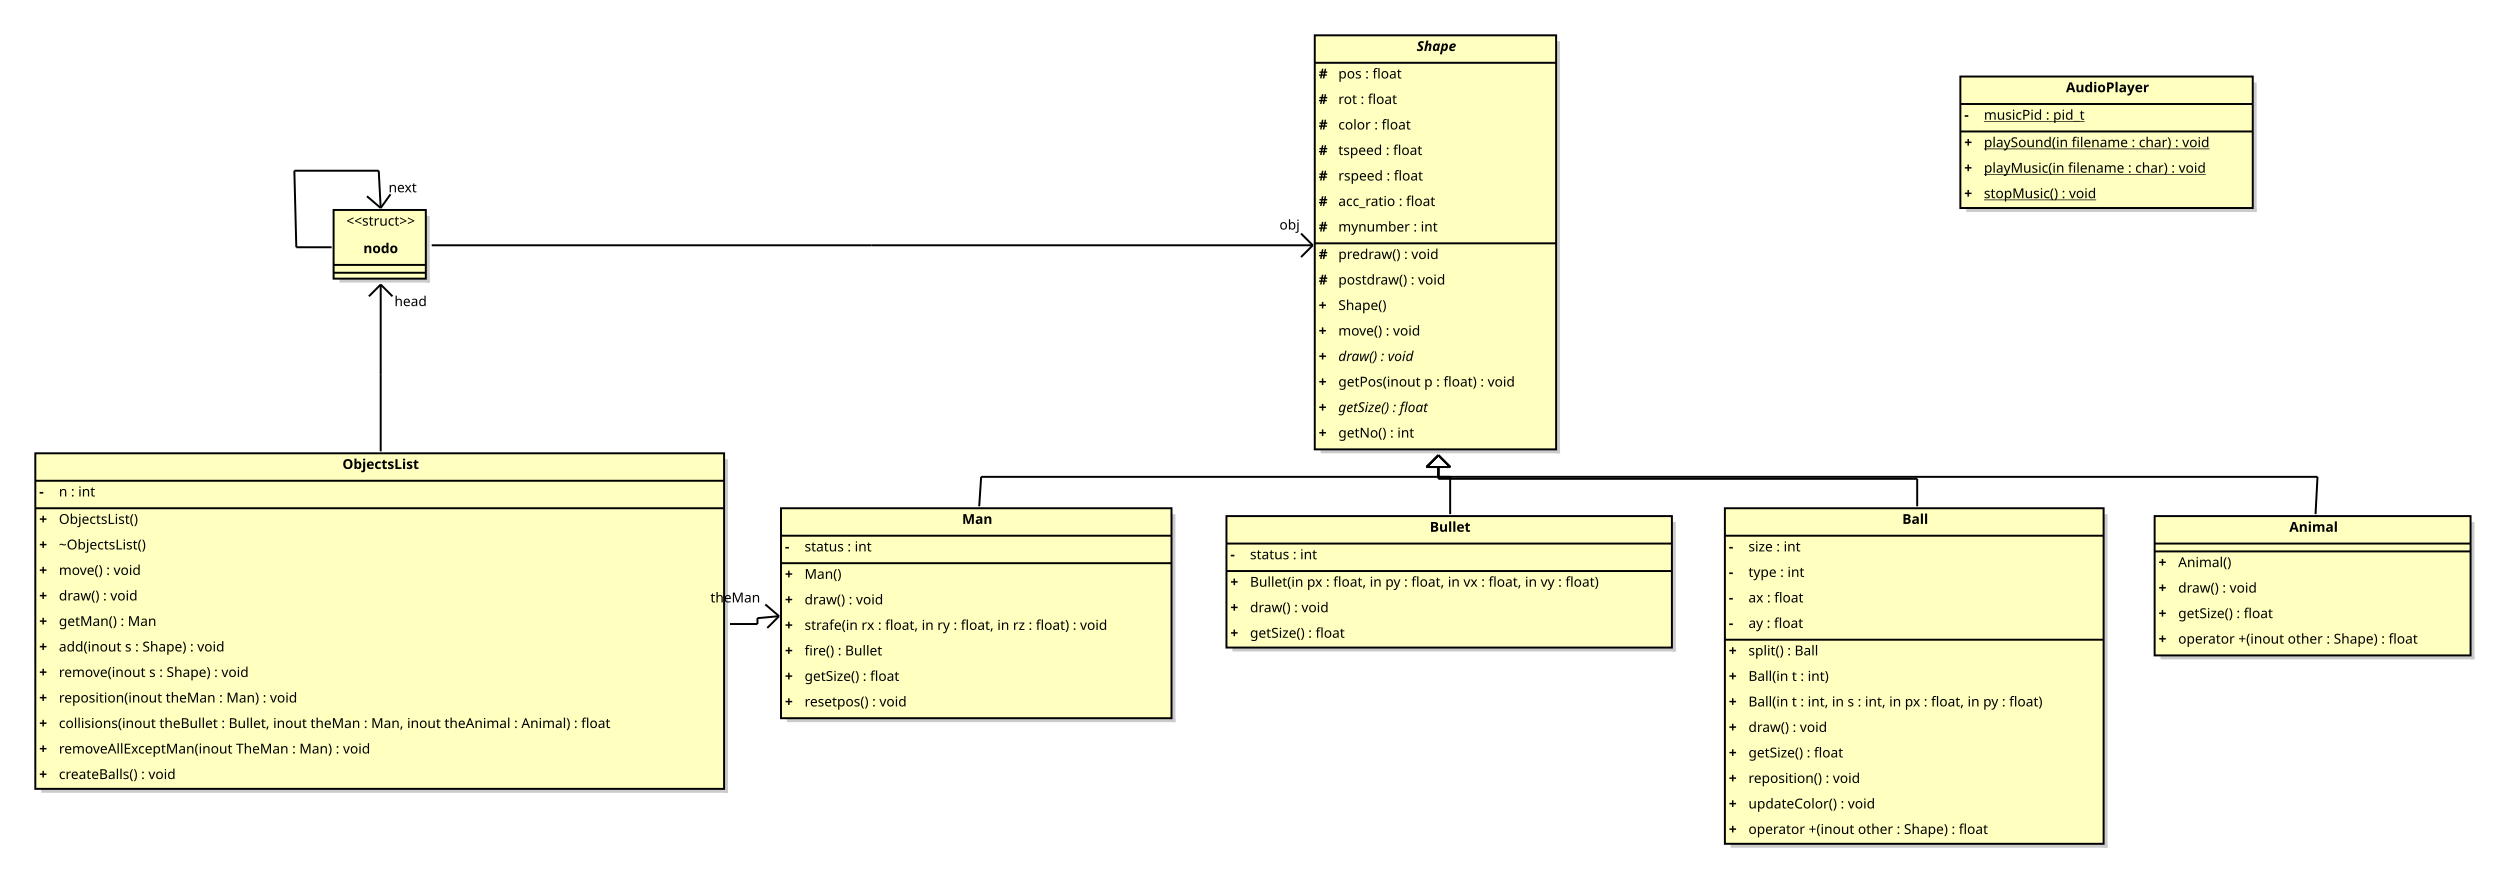
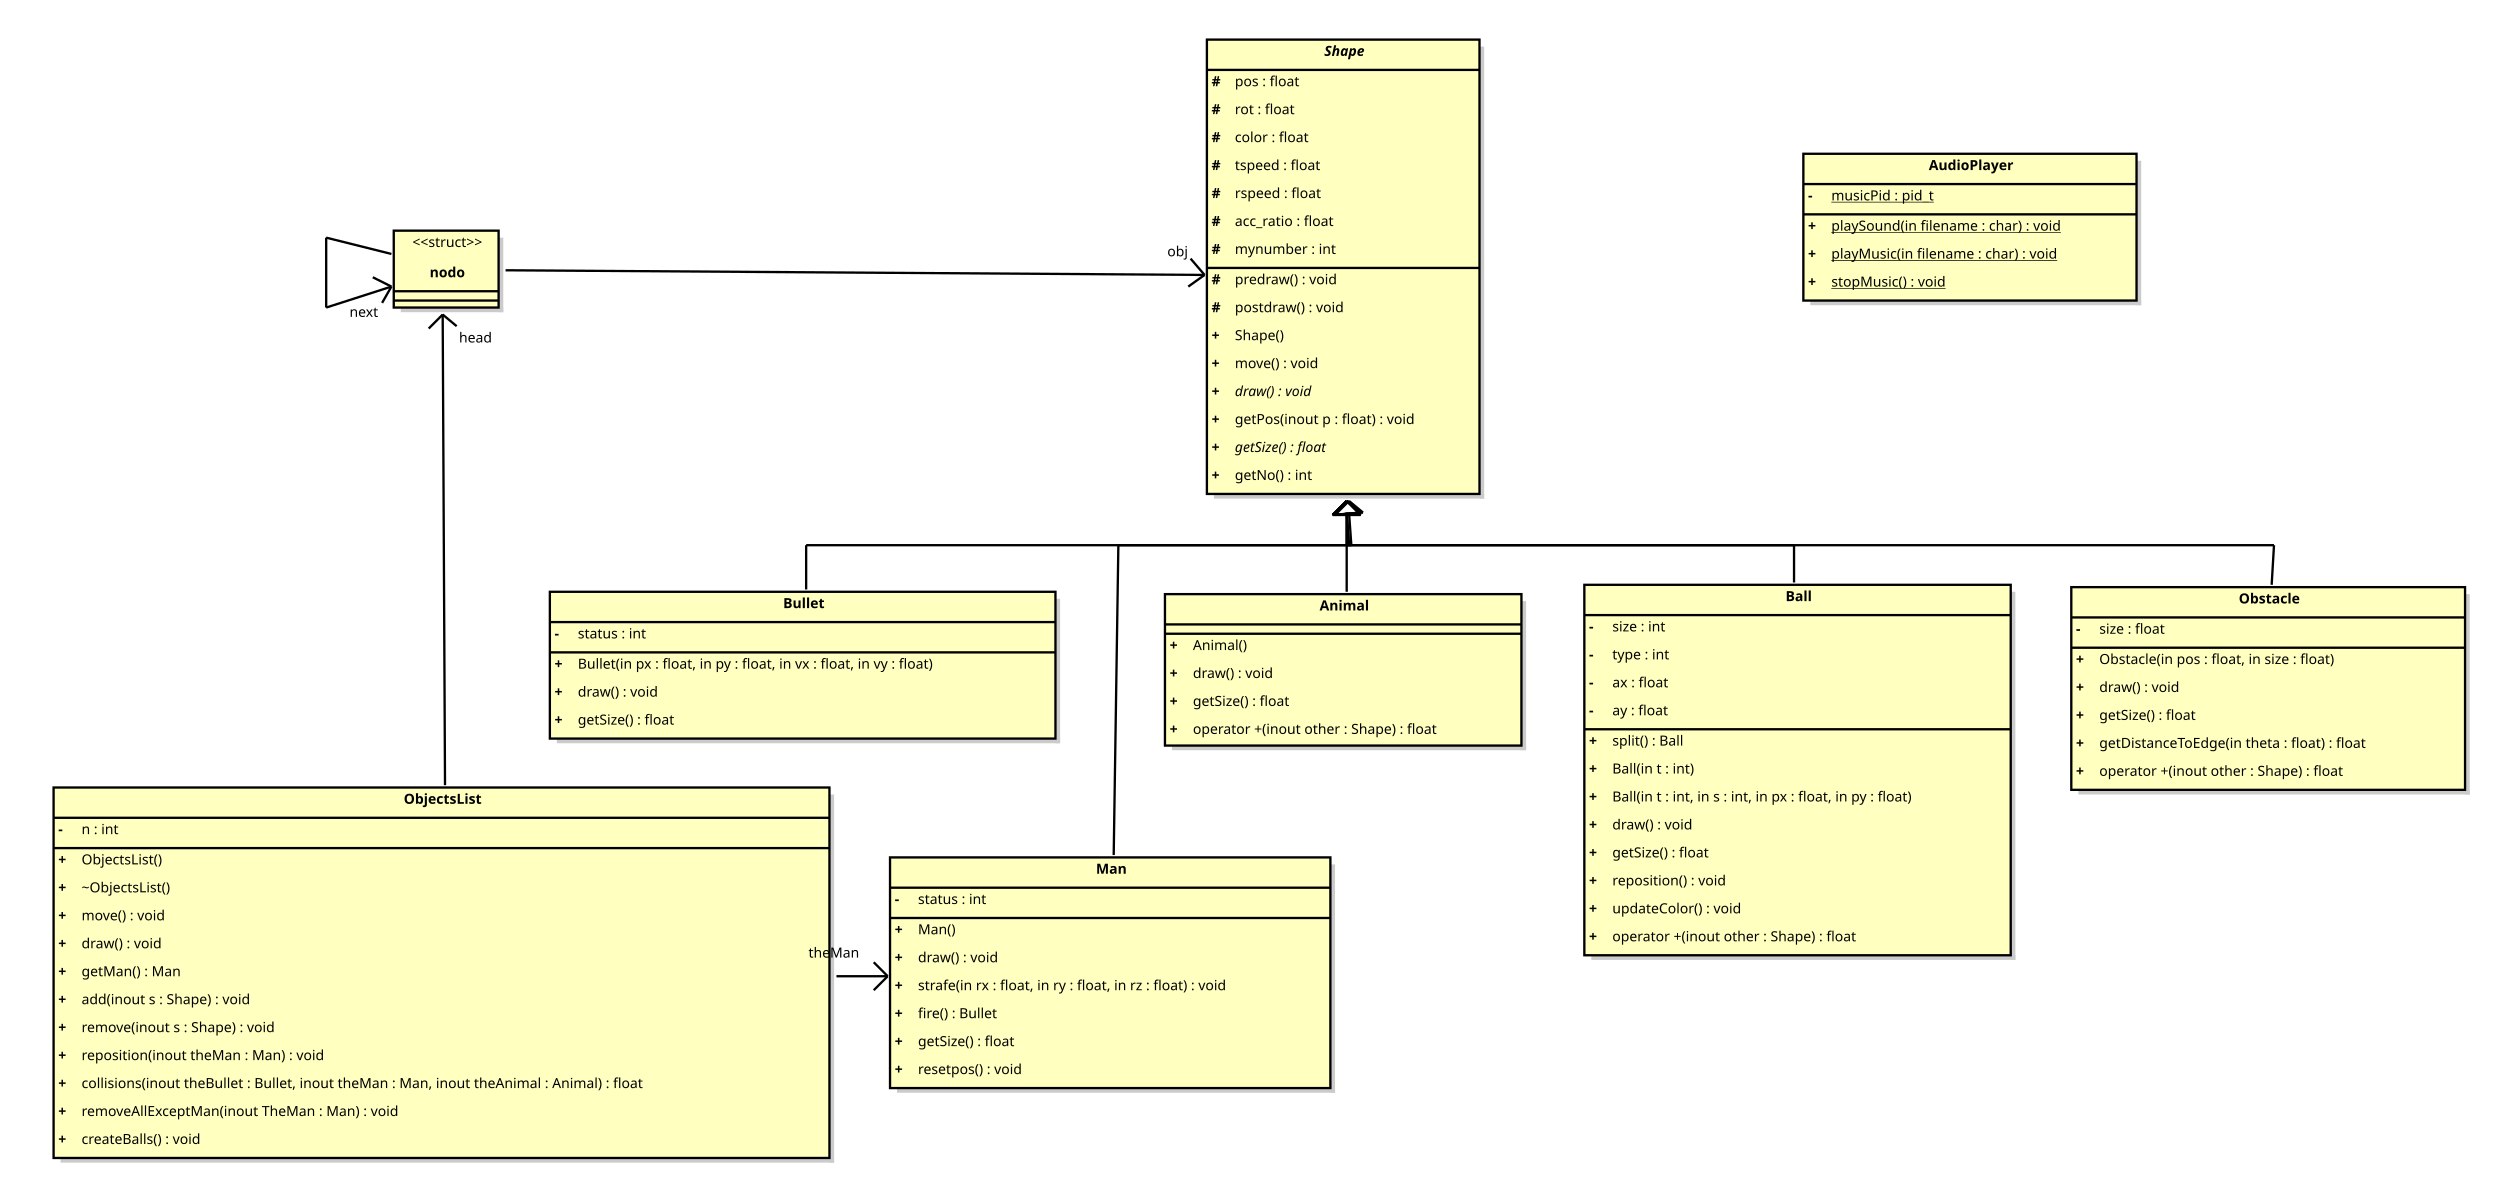
- <svg xmlns="http://www.w3.org/2000/svg" width="1274" height="445" version="1.1">
-   <g>
-     <rect fill="#cbcbcb" stroke="none" stroke-opacity="1" x="1148" y="42" width="2" height="66" />
-     <rect fill="#cbcbcb" stroke="none" stroke-opacity="1" x="1002" y="106" width="148" height="2" />
-     <rect fill="#ffffc0" stroke="black" stroke-width="1" stroke-opacity="1" x="999" y="39" width="149" height="67" />
-     <text font-family="Ubuntu Sans" font-size="7" fill="#000000" xml:space="preserve" font-weight="bold" text-anchor="middle" x="1074" y="47">AudioPlayer</text>
-     <line stroke="black" stroke-opacity="1" x1="999" y1="53" x2="1148" y2="53" />
-     <text font-family="Ubuntu Sans" font-size="7" fill="#000000" xml:space="preserve" font-weight="bold" x="1001" y="61">-</text>
-     <text font-family="Ubuntu Sans" font-size="7" fill="#000000" xml:space="preserve" text-decoration="underline" x="1011" y="61">musicPid : pid_t</text>
-     <line stroke="black" stroke-opacity="1" x1="999" y1="67" x2="1148" y2="67" />
-     <text font-family="Ubuntu Sans" font-size="7" fill="#000000" xml:space="preserve" font-weight="bold" x="1001" y="75">+</text>
-     <text font-family="Ubuntu Sans" font-size="7" fill="#000000" xml:space="preserve" text-decoration="underline" x="1011" y="75">playSound(in filename : char) : void</text>
-     <text font-family="Ubuntu Sans" font-size="7" fill="#000000" xml:space="preserve" font-weight="bold" x="1001" y="88">+</text>
-     <text font-family="Ubuntu Sans" font-size="7" fill="#000000" xml:space="preserve" text-decoration="underline" x="1011" y="88">playMusic(in filename : char) : void</text>
-     <text font-family="Ubuntu Sans" font-size="7" fill="#000000" xml:space="preserve" font-weight="bold" x="1001" y="101">+</text>
-     <text font-family="Ubuntu Sans" font-size="7" fill="#000000" xml:space="preserve" text-decoration="underline" x="1011" y="101">stopMusic() : void</text>
-   </g>
-   <g>
-     <rect fill="#cbcbcb" stroke="none" stroke-opacity="1" x="1259" y="266" width="2" height="70" />
-     <rect fill="#cbcbcb" stroke="none" stroke-opacity="1" x="1101" y="334" width="160" height="2" />
-     <rect fill="#ffffc0" stroke="black" stroke-width="1" stroke-opacity="1" x="1098" y="263" width="161" height="71" />
-     <text font-family="Ubuntu Sans" font-size="7" fill="#000000" xml:space="preserve" font-weight="bold" text-anchor="middle" x="1179" y="271">Animal</text>
-     <line stroke="black" stroke-opacity="1" x1="1098" y1="277" x2="1259" y2="277" />
-     <line stroke="black" stroke-opacity="1" x1="1098" y1="281" x2="1259" y2="281" />
-     <text font-family="Ubuntu Sans" font-size="7" fill="#000000" xml:space="preserve" font-weight="bold" x="1100" y="289">+</text>
-     <text font-family="Ubuntu Sans" font-size="7" fill="#000000" xml:space="preserve" x="1110" y="289">Animal()</text>
-     <text font-family="Ubuntu Sans" font-size="7" fill="#000000" xml:space="preserve" font-weight="bold" x="1100" y="302">+</text>
-     <text font-family="Ubuntu Sans" font-size="7" fill="#000000" xml:space="preserve" x="1110" y="302">draw() : void</text>
-     <text font-family="Ubuntu Sans" font-size="7" fill="#000000" xml:space="preserve" font-weight="bold" x="1100" y="315">+</text>
-     <text font-family="Ubuntu Sans" font-size="7" fill="#000000" xml:space="preserve" x="1110" y="315">getSize() : float</text>
-     <text font-family="Ubuntu Sans" font-size="7" fill="#000000" xml:space="preserve" font-weight="bold" x="1100" y="328">+</text>
-     <text font-family="Ubuntu Sans" font-size="7" fill="#000000" xml:space="preserve" x="1110" y="328">operator +(inout other : Shape) : float</text>
-   </g>
-   <g>
-     <rect fill="#cbcbcb" stroke="none" stroke-opacity="1" x="793" y="21" width="2" height="210" />
-     <rect fill="#cbcbcb" stroke="none" stroke-opacity="1" x="673" y="229" width="122" height="2" />
-     <rect fill="#ffffc0" stroke="black" stroke-width="1" stroke-opacity="1" x="670" y="18" width="123" height="211" />
-     <text font-family="Ubuntu Sans" font-size="7" fill="#000000" xml:space="preserve" font-weight="bold" font-style="italic" text-anchor="middle" x="732" y="26">Shape</text>
-     <line stroke="black" stroke-opacity="1" x1="670" y1="32" x2="793" y2="32" />
-     <text font-family="Ubuntu Sans" font-size="7" fill="#000000" xml:space="preserve" font-weight="bold" x="672" y="40">#</text>
-     <text font-family="Ubuntu Sans" font-size="7" fill="#000000" xml:space="preserve" x="682" y="40">pos : float</text>
-     <text font-family="Ubuntu Sans" font-size="7" fill="#000000" xml:space="preserve" font-weight="bold" x="672" y="53">#</text>
-     <text font-family="Ubuntu Sans" font-size="7" fill="#000000" xml:space="preserve" x="682" y="53">rot : float</text>
-     <text font-family="Ubuntu Sans" font-size="7" fill="#000000" xml:space="preserve" font-weight="bold" x="672" y="66">#</text>
-     <text font-family="Ubuntu Sans" font-size="7" fill="#000000" xml:space="preserve" x="682" y="66">color : float</text>
-     <text font-family="Ubuntu Sans" font-size="7" fill="#000000" xml:space="preserve" font-weight="bold" x="672" y="79">#</text>
-     <text font-family="Ubuntu Sans" font-size="7" fill="#000000" xml:space="preserve" x="682" y="79">tspeed : float</text>
-     <text font-family="Ubuntu Sans" font-size="7" fill="#000000" xml:space="preserve" font-weight="bold" x="672" y="92">#</text>
-     <text font-family="Ubuntu Sans" font-size="7" fill="#000000" xml:space="preserve" x="682" y="92">rspeed : float</text>
-     <text font-family="Ubuntu Sans" font-size="7" fill="#000000" xml:space="preserve" font-weight="bold" x="672" y="105">#</text>
-     <text font-family="Ubuntu Sans" font-size="7" fill="#000000" xml:space="preserve" x="682" y="105">acc_ratio : float</text>
-     <text font-family="Ubuntu Sans" font-size="7" fill="#000000" xml:space="preserve" font-weight="bold" x="672" y="118">#</text>
-     <text font-family="Ubuntu Sans" font-size="7" fill="#000000" xml:space="preserve" x="682" y="118">mynumber : int</text>
-     <line stroke="black" stroke-opacity="1" x1="670" y1="124" x2="793" y2="124" />
-     <text font-family="Ubuntu Sans" font-size="7" fill="#000000" xml:space="preserve" font-weight="bold" x="672" y="132">#</text>
-     <text font-family="Ubuntu Sans" font-size="7" fill="#000000" xml:space="preserve" x="682" y="132">predraw() : void</text>
-     <text font-family="Ubuntu Sans" font-size="7" fill="#000000" xml:space="preserve" font-weight="bold" x="672" y="145">#</text>
-     <text font-family="Ubuntu Sans" font-size="7" fill="#000000" xml:space="preserve" x="682" y="145">postdraw() : void</text>
-     <text font-family="Ubuntu Sans" font-size="7" fill="#000000" xml:space="preserve" font-weight="bold" x="672" y="158">+</text>
-     <text font-family="Ubuntu Sans" font-size="7" fill="#000000" xml:space="preserve" x="682" y="158">Shape()</text>
-     <text font-family="Ubuntu Sans" font-size="7" fill="#000000" xml:space="preserve" font-weight="bold" x="672" y="171">+</text>
-     <text font-family="Ubuntu Sans" font-size="7" fill="#000000" xml:space="preserve" x="682" y="171">move() : void</text>
-     <text font-family="Ubuntu Sans" font-size="7" fill="#000000" xml:space="preserve" font-weight="bold" x="672" y="184">+</text>
-     <text font-family="Ubuntu Sans" font-size="7" fill="#000000" xml:space="preserve" font-style="italic" x="682" y="184">draw() : void</text>
-     <text font-family="Ubuntu Sans" font-size="7" fill="#000000" xml:space="preserve" font-weight="bold" x="672" y="197">+</text>
-     <text font-family="Ubuntu Sans" font-size="7" fill="#000000" xml:space="preserve" x="682" y="197">getPos(inout p : float) : void</text>
-     <text font-family="Ubuntu Sans" font-size="7" fill="#000000" xml:space="preserve" font-weight="bold" x="672" y="210">+</text>
-     <text font-family="Ubuntu Sans" font-size="7" fill="#000000" xml:space="preserve" font-style="italic" x="682" y="210">getSize() : float</text>
-     <text font-family="Ubuntu Sans" font-size="7" fill="#000000" xml:space="preserve" font-weight="bold" x="672" y="223">+</text>
-     <text font-family="Ubuntu Sans" font-size="7" fill="#000000" xml:space="preserve" x="682" y="223">getNo() : int</text>
-   </g>
-   <g>
-     <line stroke="#000000" stroke-opacity="1" x1="1180" y1="262" x2="1181" y2="243" />
-   </g>
-   <g>
-     <line stroke="#000000" stroke-opacity="1" x1="1181" y1="243" x2="733" y2="243" />
-   </g>
-   <g>
-     <line stroke="#000000" stroke-opacity="1" x1="733" y1="243" x2="733" y2="238" />
-     <line stroke="#000000" stroke-opacity="1" x1="733" y1="232" x2="727" y2="238" />
-     <line stroke="#000000" stroke-opacity="1" x1="733" y1="232" x2="739" y2="238" />
-     <line stroke="#000000" stroke-opacity="1" x1="727" y1="238" x2="739" y2="238" />
-   </g>
-   <g>
-     <rect fill="#cbcbcb" stroke="none" stroke-opacity="1" x="1072" y="262" width="2" height="170" />
-     <rect fill="#cbcbcb" stroke="none" stroke-opacity="1" x="882" y="430" width="192" height="2" />
-     <rect fill="#ffffc0" stroke="black" stroke-width="1" stroke-opacity="1" x="879" y="259" width="193" height="171" />
-     <text font-family="Ubuntu Sans" font-size="7" fill="#000000" xml:space="preserve" font-weight="bold" text-anchor="middle" x="976" y="267">Ball</text>
-     <line stroke="black" stroke-opacity="1" x1="879" y1="273" x2="1072" y2="273" />
-     <text font-family="Ubuntu Sans" font-size="7" fill="#000000" xml:space="preserve" font-weight="bold" x="881" y="281">-</text>
-     <text font-family="Ubuntu Sans" font-size="7" fill="#000000" xml:space="preserve" x="891" y="281">size : int</text>
-     <text font-family="Ubuntu Sans" font-size="7" fill="#000000" xml:space="preserve" font-weight="bold" x="881" y="294">-</text>
-     <text font-family="Ubuntu Sans" font-size="7" fill="#000000" xml:space="preserve" x="891" y="294">type : int</text>
-     <text font-family="Ubuntu Sans" font-size="7" fill="#000000" xml:space="preserve" font-weight="bold" x="881" y="307">-</text>
-     <text font-family="Ubuntu Sans" font-size="7" fill="#000000" xml:space="preserve" x="891" y="307">ax : float</text>
-     <text font-family="Ubuntu Sans" font-size="7" fill="#000000" xml:space="preserve" font-weight="bold" x="881" y="320">-</text>
-     <text font-family="Ubuntu Sans" font-size="7" fill="#000000" xml:space="preserve" x="891" y="320">ay : float</text>
-     <line stroke="black" stroke-opacity="1" x1="879" y1="326" x2="1072" y2="326" />
-     <text font-family="Ubuntu Sans" font-size="7" fill="#000000" xml:space="preserve" font-weight="bold" x="881" y="334">+</text>
-     <text font-family="Ubuntu Sans" font-size="7" fill="#000000" xml:space="preserve" x="891" y="334">split() : Ball</text>
-     <text font-family="Ubuntu Sans" font-size="7" fill="#000000" xml:space="preserve" font-weight="bold" x="881" y="347">+</text>
-     <text font-family="Ubuntu Sans" font-size="7" fill="#000000" xml:space="preserve" x="891" y="347">Ball(in t : int)</text>
-     <text font-family="Ubuntu Sans" font-size="7" fill="#000000" xml:space="preserve" font-weight="bold" x="881" y="360">+</text>
-     <text font-family="Ubuntu Sans" font-size="7" fill="#000000" xml:space="preserve" x="891" y="360">Ball(in t : int, in s : int, in px : float, in py : float)</text>
-     <text font-family="Ubuntu Sans" font-size="7" fill="#000000" xml:space="preserve" font-weight="bold" x="881" y="373">+</text>
-     <text font-family="Ubuntu Sans" font-size="7" fill="#000000" xml:space="preserve" x="891" y="373">draw() : void</text>
-     <text font-family="Ubuntu Sans" font-size="7" fill="#000000" xml:space="preserve" font-weight="bold" x="881" y="386">+</text>
-     <text font-family="Ubuntu Sans" font-size="7" fill="#000000" xml:space="preserve" x="891" y="386">getSize() : float</text>
-     <text font-family="Ubuntu Sans" font-size="7" fill="#000000" xml:space="preserve" font-weight="bold" x="881" y="399">+</text>
-     <text font-family="Ubuntu Sans" font-size="7" fill="#000000" xml:space="preserve" x="891" y="399">reposition() : void</text>
-     <text font-family="Ubuntu Sans" font-size="7" fill="#000000" xml:space="preserve" font-weight="bold" x="881" y="412">+</text>
-     <text font-family="Ubuntu Sans" font-size="7" fill="#000000" xml:space="preserve" x="891" y="412">updateColor() : void</text>
-     <text font-family="Ubuntu Sans" font-size="7" fill="#000000" xml:space="preserve" font-weight="bold" x="881" y="425">+</text>
-     <text font-family="Ubuntu Sans" font-size="7" fill="#000000" xml:space="preserve" x="891" y="425">operator +(inout other : Shape) : float</text>
-   </g>
-   <g>
-     <rect fill="#cbcbcb" stroke="none" stroke-opacity="1" x="852" y="266" width="2" height="66" />
-     <rect fill="#cbcbcb" stroke="none" stroke-opacity="1" x="628" y="330" width="226" height="2" />
-     <rect fill="#ffffc0" stroke="black" stroke-width="1" stroke-opacity="1" x="625" y="263" width="227" height="67" />
-     <text font-family="Ubuntu Sans" font-size="7" fill="#000000" xml:space="preserve" font-weight="bold" text-anchor="middle" x="739" y="271">Bullet</text>
-     <line stroke="black" stroke-opacity="1" x1="625" y1="277" x2="852" y2="277" />
-     <text font-family="Ubuntu Sans" font-size="7" fill="#000000" xml:space="preserve" font-weight="bold" x="627" y="285">-</text>
-     <text font-family="Ubuntu Sans" font-size="7" fill="#000000" xml:space="preserve" x="637" y="285">status : int</text>
-     <line stroke="black" stroke-opacity="1" x1="625" y1="291" x2="852" y2="291" />
-     <text font-family="Ubuntu Sans" font-size="7" fill="#000000" xml:space="preserve" font-weight="bold" x="627" y="299">+</text>
-     <text font-family="Ubuntu Sans" font-size="7" fill="#000000" xml:space="preserve" x="637" y="299">Bullet(in px : float, in py : float, in vx : float, in vy : float)</text>
-     <text font-family="Ubuntu Sans" font-size="7" fill="#000000" xml:space="preserve" font-weight="bold" x="627" y="312">+</text>
-     <text font-family="Ubuntu Sans" font-size="7" fill="#000000" xml:space="preserve" x="637" y="312">draw() : void</text>
-     <text font-family="Ubuntu Sans" font-size="7" fill="#000000" xml:space="preserve" font-weight="bold" x="627" y="325">+</text>
-     <text font-family="Ubuntu Sans" font-size="7" fill="#000000" xml:space="preserve" x="637" y="325">getSize() : float</text>
-   </g>
-   <g>
-     <rect fill="#cbcbcb" stroke="none" stroke-opacity="1" x="597" y="262" width="2" height="106" />
-     <rect fill="#cbcbcb" stroke="none" stroke-opacity="1" x="401" y="366" width="198" height="2" />
-     <rect fill="#ffffc0" stroke="black" stroke-width="1" stroke-opacity="1" x="398" y="259" width="199" height="107" />
-     <text font-family="Ubuntu Sans" font-size="7" fill="#000000" xml:space="preserve" font-weight="bold" text-anchor="middle" x="498" y="267">Man</text>
-     <line stroke="black" stroke-opacity="1" x1="398" y1="273" x2="597" y2="273" />
-     <text font-family="Ubuntu Sans" font-size="7" fill="#000000" xml:space="preserve" font-weight="bold" x="400" y="281">-</text>
-     <text font-family="Ubuntu Sans" font-size="7" fill="#000000" xml:space="preserve" x="410" y="281">status : int</text>
-     <line stroke="black" stroke-opacity="1" x1="398" y1="287" x2="597" y2="287" />
-     <text font-family="Ubuntu Sans" font-size="7" fill="#000000" xml:space="preserve" font-weight="bold" x="400" y="295">+</text>
-     <text font-family="Ubuntu Sans" font-size="7" fill="#000000" xml:space="preserve" x="410" y="295">Man()</text>
-     <text font-family="Ubuntu Sans" font-size="7" fill="#000000" xml:space="preserve" font-weight="bold" x="400" y="308">+</text>
-     <text font-family="Ubuntu Sans" font-size="7" fill="#000000" xml:space="preserve" x="410" y="308">draw() : void</text>
-     <text font-family="Ubuntu Sans" font-size="7" fill="#000000" xml:space="preserve" font-weight="bold" x="400" y="321">+</text>
-     <text font-family="Ubuntu Sans" font-size="7" fill="#000000" xml:space="preserve" x="410" y="321">strafe(in rx : float, in ry : float, in rz : float) : void</text>
-     <text font-family="Ubuntu Sans" font-size="7" fill="#000000" xml:space="preserve" font-weight="bold" x="400" y="334">+</text>
-     <text font-family="Ubuntu Sans" font-size="7" fill="#000000" xml:space="preserve" x="410" y="334">fire() : Bullet</text>
-     <text font-family="Ubuntu Sans" font-size="7" fill="#000000" xml:space="preserve" font-weight="bold" x="400" y="347">+</text>
-     <text font-family="Ubuntu Sans" font-size="7" fill="#000000" xml:space="preserve" x="410" y="347">getSize() : float</text>
-     <text font-family="Ubuntu Sans" font-size="7" fill="#000000" xml:space="preserve" font-weight="bold" x="400" y="360">+</text>
-     <text font-family="Ubuntu Sans" font-size="7" fill="#000000" xml:space="preserve" x="410" y="360">resetpos() : void</text>
-   </g>
-   <g>
-     <rect fill="#cbcbcb" stroke="none" stroke-opacity="1" x="217" y="110" width="2" height="34" />
-     <rect fill="#cbcbcb" stroke="none" stroke-opacity="1" x="173" y="142" width="46" height="2" />
-     <rect fill="#ffffc0" stroke="black" stroke-width="1" stroke-opacity="1" x="170" y="107" width="47" height="35" />
-     <text font-family="Ubuntu Sans" font-size="7" fill="#000000" xml:space="preserve" text-anchor="middle" x="194" y="115">&lt;&lt;struct&gt;&gt;</text>
-     <text font-family="Ubuntu Sans" font-size="7" fill="#000000" xml:space="preserve" font-weight="bold" text-anchor="middle" x="194" y="129">nodo</text>
-     <line stroke="black" stroke-opacity="1" x1="170" y1="135" x2="217" y2="135" />
-     <line stroke="black" stroke-opacity="1" x1="170" y1="139" x2="217" y2="139" />
-   </g>
-   <g>
-     <line stroke="black" stroke-opacity="1" x1="151" y1="126" x2="150" y2="87" />
-   </g>
-   <g>
-     <line stroke="#000000" stroke-opacity="1" x1="499" y1="258" x2="500" y2="243" />
-   </g>
-   <g>
-     <line stroke="black" stroke-opacity="1" x1="169" y1="126" x2="151" y2="126" />
-   </g>
-   <g>
-     <line stroke="#000000" stroke-opacity="1" x1="739" y1="262" x2="739" y2="243" />
-   </g>
-   <g>
-     <line stroke="#000000" stroke-opacity="1" x1="977" y1="258" x2="977" y2="244" />
-   </g>
-   <g>
-     <line stroke="black" stroke-opacity="1" x1="220" y1="125" x2="444" y2="125" />
-   </g>
-   <g>
-     <line stroke="black" stroke-opacity="1" x1="194" y1="106" x2="199" y2="99" />
-     <line stroke="black" stroke-opacity="1" x1="194" y1="106" x2="187" y2="100" />
-     <line stroke="black" stroke-opacity="1" x1="193" y1="87" x2="194" y2="106" />
-   </g>
-   <g>
-     <line stroke="black" stroke-opacity="1" x1="150" y1="87" x2="193" y2="87" />
-   </g>
-   <g>
-     <line stroke="#000000" stroke-opacity="1" x1="500" y1="243" x2="733" y2="243" />
-   </g>
-   <g>
-     <line stroke="#000000" stroke-opacity="1" x1="739" y1="243" x2="733" y2="243" />
-   </g>
-   <g>
-     <line stroke="#000000" stroke-opacity="1" x1="977" y1="244" x2="733" y2="244" />
-   </g>
-   <g>
-     <line stroke="#000000" stroke-opacity="1" x1="733" y1="244" x2="733" y2="238" />
-     <line stroke="#000000" stroke-opacity="1" x1="733" y1="232" x2="727" y2="238" />
-     <line stroke="#000000" stroke-opacity="1" x1="733" y1="232" x2="739" y2="238" />
-     <line stroke="#000000" stroke-opacity="1" x1="727" y1="238" x2="739" y2="238" />
-   </g>
-   <g>
-     <line stroke="#000000" stroke-opacity="1" x1="733" y1="243" x2="733" y2="238" />
-     <line stroke="#000000" stroke-opacity="1" x1="733" y1="232" x2="727" y2="238" />
-     <line stroke="#000000" stroke-opacity="1" x1="733" y1="232" x2="739" y2="238" />
-     <line stroke="#000000" stroke-opacity="1" x1="727" y1="238" x2="739" y2="238" />
-   </g>
-   <g>
-     <line stroke="black" stroke-opacity="1" x1="669" y1="125" x2="663" y2="119" />
-     <line stroke="black" stroke-opacity="1" x1="669" y1="125" x2="663" y2="131" />
-     <line stroke="black" stroke-opacity="1" x1="444" y1="125" x2="669" y2="125" />
-   </g>
-   <g>
-     <line stroke="#000000" stroke-opacity="1" x1="733" y1="243" x2="733" y2="238" />
-     <line stroke="#000000" stroke-opacity="1" x1="733" y1="232" x2="727" y2="238" />
-     <line stroke="#000000" stroke-opacity="1" x1="733" y1="232" x2="739" y2="238" />
-     <line stroke="#000000" stroke-opacity="1" x1="727" y1="238" x2="739" y2="238" />
-   </g>
-   <g>
-     <rect fill="#cbcbcb" stroke="none" stroke-opacity="1" x="369" y="234" width="2" height="170" />
-     <rect fill="#cbcbcb" stroke="none" stroke-opacity="1" x="21" y="402" width="350" height="2" />
-     <rect fill="#ffffc0" stroke="black" stroke-width="1" stroke-opacity="1" x="18" y="231" width="351" height="171" />
-     <text font-family="Ubuntu Sans" font-size="7" fill="#000000" xml:space="preserve" font-weight="bold" text-anchor="middle" x="194" y="239">ObjectsList</text>
-     <line stroke="black" stroke-opacity="1" x1="18" y1="245" x2="369" y2="245" />
-     <text font-family="Ubuntu Sans" font-size="7" fill="#000000" xml:space="preserve" font-weight="bold" x="20" y="253">-</text>
-     <text font-family="Ubuntu Sans" font-size="7" fill="#000000" xml:space="preserve" x="30" y="253">n : int</text>
-     <line stroke="black" stroke-opacity="1" x1="18" y1="259" x2="369" y2="259" />
-     <text font-family="Ubuntu Sans" font-size="7" fill="#000000" xml:space="preserve" font-weight="bold" x="20" y="267">+</text>
-     <text font-family="Ubuntu Sans" font-size="7" fill="#000000" xml:space="preserve" x="30" y="267">ObjectsList()</text>
-     <text font-family="Ubuntu Sans" font-size="7" fill="#000000" xml:space="preserve" font-weight="bold" x="20" y="280">+</text>
-     <text font-family="Ubuntu Sans" font-size="7" fill="#000000" xml:space="preserve" x="30" y="280">~ObjectsList()</text>
-     <text font-family="Ubuntu Sans" font-size="7" fill="#000000" xml:space="preserve" font-weight="bold" x="20" y="293">+</text>
-     <text font-family="Ubuntu Sans" font-size="7" fill="#000000" xml:space="preserve" x="30" y="293">move() : void</text>
-     <text font-family="Ubuntu Sans" font-size="7" fill="#000000" xml:space="preserve" font-weight="bold" x="20" y="306">+</text>
-     <text font-family="Ubuntu Sans" font-size="7" fill="#000000" xml:space="preserve" x="30" y="306">draw() : void</text>
-     <text font-family="Ubuntu Sans" font-size="7" fill="#000000" xml:space="preserve" font-weight="bold" x="20" y="319">+</text>
-     <text font-family="Ubuntu Sans" font-size="7" fill="#000000" xml:space="preserve" x="30" y="319">getMan() : Man</text>
-     <text font-family="Ubuntu Sans" font-size="7" fill="#000000" xml:space="preserve" font-weight="bold" x="20" y="332">+</text>
-     <text font-family="Ubuntu Sans" font-size="7" fill="#000000" xml:space="preserve" x="30" y="332">add(inout s : Shape) : void</text>
-     <text font-family="Ubuntu Sans" font-size="7" fill="#000000" xml:space="preserve" font-weight="bold" x="20" y="345">+</text>
-     <text font-family="Ubuntu Sans" font-size="7" fill="#000000" xml:space="preserve" x="30" y="345">remove(inout s : Shape) : void</text>
-     <text font-family="Ubuntu Sans" font-size="7" fill="#000000" xml:space="preserve" font-weight="bold" x="20" y="358">+</text>
-     <text font-family="Ubuntu Sans" font-size="7" fill="#000000" xml:space="preserve" x="30" y="358">reposition(inout theMan : Man) : void</text>
-     <text font-family="Ubuntu Sans" font-size="7" fill="#000000" xml:space="preserve" font-weight="bold" x="20" y="371">+</text>
-     <text font-family="Ubuntu Sans" font-size="7" fill="#000000" xml:space="preserve" x="30" y="371">collisions(inout theBullet : Bullet, inout theMan : Man, inout theAnimal : Animal) : float</text>
-     <text font-family="Ubuntu Sans" font-size="7" fill="#000000" xml:space="preserve" font-weight="bold" x="20" y="384">+</text>
-     <text font-family="Ubuntu Sans" font-size="7" fill="#000000" xml:space="preserve" x="30" y="384">removeAllExceptMan(inout TheMan : Man) : void</text>
-     <text font-family="Ubuntu Sans" font-size="7" fill="#000000" xml:space="preserve" font-weight="bold" x="20" y="397">+</text>
-     <text font-family="Ubuntu Sans" font-size="7" fill="#000000" xml:space="preserve" x="30" y="397">createBalls() : void</text>
-   </g>
-   <g>
-     <line stroke="black" stroke-opacity="1" x1="194" y1="230" x2="194" y2="191" />
-   </g>
-   <g>
-     <line stroke="black" stroke-opacity="1" x1="372" y1="318" x2="386" y2="318" />
-   </g>
-   <g>
-     <line stroke="black" stroke-opacity="1" x1="386" y1="318" x2="386" y2="315" />
-   </g>
-   <g>
-     <line stroke="black" stroke-opacity="1" x1="397" y1="314" x2="390" y2="308" />
-     <line stroke="black" stroke-opacity="1" x1="397" y1="314" x2="391" y2="320" />
-     <line stroke="black" stroke-opacity="1" x1="386" y1="315" x2="397" y2="314" />
-   </g>
-   <g>
-     <line stroke="black" stroke-opacity="1" x1="194" y1="145" x2="188" y2="151" />
-     <line stroke="black" stroke-opacity="1" x1="194" y1="145" x2="200" y2="151" />
-     <line stroke="black" stroke-opacity="1" x1="194" y1="191" x2="194" y2="145" />
-   </g>
-   <g>
-     <text font-family="Ubuntu Sans" font-size="7" fill="#000000" xml:space="preserve" x="652" y="117">obj</text>
-   </g>
-   <g>
-     <text font-family="Ubuntu Sans" font-size="7" fill="#000000" xml:space="preserve" x="362" y="307">theMan</text>
-   </g>
-   <g>
-     <text font-family="Ubuntu Sans" font-size="7" fill="#000000" xml:space="preserve" x="198" y="98">next</text>
-   </g>
-   <g>
-     <text font-family="Ubuntu Sans" font-size="7" fill="#000000" xml:space="preserve" x="201" y="156">head</text>
+ <svg xmlns="http://www.w3.org/2000/svg" width="1073" height="512" version="1.1">
+   <g>
+     <rect fill="#cbcbcb" stroke="none" stroke-opacity="1" x="653" y="258" width="2" height="64" />
+     <rect fill="#cbcbcb" stroke="none" stroke-opacity="1" x="503" y="320" width="152" height="2" />
+     <rect fill="#ffffc0" stroke="black" stroke-width="1" stroke-opacity="1" x="500" y="255" width="153" height="65" />
+     <text font-family="Ubuntu Sans" font-size="6" fill="#000000" xml:space="preserve" font-weight="bold" text-anchor="middle" x="577" y="262">Animal</text>
+     <line stroke="black" stroke-opacity="1" x1="500" y1="268" x2="653" y2="268" />
+     <line stroke="black" stroke-opacity="1" x1="500" y1="272" x2="653" y2="272" />
+     <text font-family="Ubuntu Sans" font-size="6" fill="#000000" xml:space="preserve" font-weight="bold" x="502" y="279">+</text>
+     <text font-family="Ubuntu Sans" font-size="6" fill="#000000" xml:space="preserve" x="512" y="279">Animal()</text>
+     <text font-family="Ubuntu Sans" font-size="6" fill="#000000" xml:space="preserve" font-weight="bold" x="502" y="291">+</text>
+     <text font-family="Ubuntu Sans" font-size="6" fill="#000000" xml:space="preserve" x="512" y="291">draw() : void</text>
+     <text font-family="Ubuntu Sans" font-size="6" fill="#000000" xml:space="preserve" font-weight="bold" x="502" y="303">+</text>
+     <text font-family="Ubuntu Sans" font-size="6" fill="#000000" xml:space="preserve" x="512" y="303">getSize() : float</text>
+     <text font-family="Ubuntu Sans" font-size="6" fill="#000000" xml:space="preserve" font-weight="bold" x="502" y="315">+</text>
+     <text font-family="Ubuntu Sans" font-size="6" fill="#000000" xml:space="preserve" x="512" y="315">operator +(inout other : Shape) : float</text>
+   </g>
+   <g>
+     <rect fill="#cbcbcb" stroke="none" stroke-opacity="1" x="917" y="69" width="2" height="62" />
+     <rect fill="#cbcbcb" stroke="none" stroke-opacity="1" x="777" y="129" width="142" height="2" />
+     <rect fill="#ffffc0" stroke="black" stroke-width="1" stroke-opacity="1" x="774" y="66" width="143" height="63" />
+     <text font-family="Ubuntu Sans" font-size="6" fill="#000000" xml:space="preserve" font-weight="bold" text-anchor="middle" x="846" y="73">AudioPlayer</text>
+     <line stroke="black" stroke-opacity="1" x1="774" y1="79" x2="917" y2="79" />
+     <text font-family="Ubuntu Sans" font-size="6" fill="#000000" xml:space="preserve" font-weight="bold" x="776" y="86">-</text>
+     <text font-family="Ubuntu Sans" font-size="6" fill="#000000" xml:space="preserve" text-decoration="underline" x="786" y="86">musicPid : pid_t</text>
+     <line stroke="black" stroke-opacity="1" x1="774" y1="92" x2="917" y2="92" />
+     <text font-family="Ubuntu Sans" font-size="6" fill="#000000" xml:space="preserve" font-weight="bold" x="776" y="99">+</text>
+     <text font-family="Ubuntu Sans" font-size="6" fill="#000000" xml:space="preserve" text-decoration="underline" x="786" y="99">playSound(in filename : char) : void</text>
+     <text font-family="Ubuntu Sans" font-size="6" fill="#000000" xml:space="preserve" font-weight="bold" x="776" y="111">+</text>
+     <text font-family="Ubuntu Sans" font-size="6" fill="#000000" xml:space="preserve" text-decoration="underline" x="786" y="111">playMusic(in filename : char) : void</text>
+     <text font-family="Ubuntu Sans" font-size="6" fill="#000000" xml:space="preserve" font-weight="bold" x="776" y="123">+</text>
+     <text font-family="Ubuntu Sans" font-size="6" fill="#000000" xml:space="preserve" text-decoration="underline" x="786" y="123">stopMusic() : void</text>
+   </g>
+   <g>
+     <rect fill="#cbcbcb" stroke="none" stroke-opacity="1" x="635" y="20" width="2" height="194" />
+     <rect fill="#cbcbcb" stroke="none" stroke-opacity="1" x="521" y="212" width="116" height="2" />
+     <rect fill="#ffffc0" stroke="black" stroke-width="1" stroke-opacity="1" x="518" y="17" width="117" height="195" />
+     <text font-family="Ubuntu Sans" font-size="6" fill="#000000" xml:space="preserve" font-weight="bold" font-style="italic" text-anchor="middle" x="577" y="24">Shape</text>
+     <line stroke="black" stroke-opacity="1" x1="518" y1="30" x2="635" y2="30" />
+     <text font-family="Ubuntu Sans" font-size="6" fill="#000000" xml:space="preserve" font-weight="bold" x="520" y="37">#</text>
+     <text font-family="Ubuntu Sans" font-size="6" fill="#000000" xml:space="preserve" x="530" y="37">pos : float</text>
+     <text font-family="Ubuntu Sans" font-size="6" fill="#000000" xml:space="preserve" font-weight="bold" x="520" y="49">#</text>
+     <text font-family="Ubuntu Sans" font-size="6" fill="#000000" xml:space="preserve" x="530" y="49">rot : float</text>
+     <text font-family="Ubuntu Sans" font-size="6" fill="#000000" xml:space="preserve" font-weight="bold" x="520" y="61">#</text>
+     <text font-family="Ubuntu Sans" font-size="6" fill="#000000" xml:space="preserve" x="530" y="61">color : float</text>
+     <text font-family="Ubuntu Sans" font-size="6" fill="#000000" xml:space="preserve" font-weight="bold" x="520" y="73">#</text>
+     <text font-family="Ubuntu Sans" font-size="6" fill="#000000" xml:space="preserve" x="530" y="73">tspeed : float</text>
+     <text font-family="Ubuntu Sans" font-size="6" fill="#000000" xml:space="preserve" font-weight="bold" x="520" y="85">#</text>
+     <text font-family="Ubuntu Sans" font-size="6" fill="#000000" xml:space="preserve" x="530" y="85">rspeed : float</text>
+     <text font-family="Ubuntu Sans" font-size="6" fill="#000000" xml:space="preserve" font-weight="bold" x="520" y="97">#</text>
+     <text font-family="Ubuntu Sans" font-size="6" fill="#000000" xml:space="preserve" x="530" y="97">acc_ratio : float</text>
+     <text font-family="Ubuntu Sans" font-size="6" fill="#000000" xml:space="preserve" font-weight="bold" x="520" y="109">#</text>
+     <text font-family="Ubuntu Sans" font-size="6" fill="#000000" xml:space="preserve" x="530" y="109">mynumber : int</text>
+     <line stroke="black" stroke-opacity="1" x1="518" y1="115" x2="635" y2="115" />
+     <text font-family="Ubuntu Sans" font-size="6" fill="#000000" xml:space="preserve" font-weight="bold" x="520" y="122">#</text>
+     <text font-family="Ubuntu Sans" font-size="6" fill="#000000" xml:space="preserve" x="530" y="122">predraw() : void</text>
+     <text font-family="Ubuntu Sans" font-size="6" fill="#000000" xml:space="preserve" font-weight="bold" x="520" y="134">#</text>
+     <text font-family="Ubuntu Sans" font-size="6" fill="#000000" xml:space="preserve" x="530" y="134">postdraw() : void</text>
+     <text font-family="Ubuntu Sans" font-size="6" fill="#000000" xml:space="preserve" font-weight="bold" x="520" y="146">+</text>
+     <text font-family="Ubuntu Sans" font-size="6" fill="#000000" xml:space="preserve" x="530" y="146">Shape()</text>
+     <text font-family="Ubuntu Sans" font-size="6" fill="#000000" xml:space="preserve" font-weight="bold" x="520" y="158">+</text>
+     <text font-family="Ubuntu Sans" font-size="6" fill="#000000" xml:space="preserve" x="530" y="158">move() : void</text>
+     <text font-family="Ubuntu Sans" font-size="6" fill="#000000" xml:space="preserve" font-weight="bold" x="520" y="170">+</text>
+     <text font-family="Ubuntu Sans" font-size="6" fill="#000000" xml:space="preserve" font-style="italic" x="530" y="170">draw() : void</text>
+     <text font-family="Ubuntu Sans" font-size="6" fill="#000000" xml:space="preserve" font-weight="bold" x="520" y="182">+</text>
+     <text font-family="Ubuntu Sans" font-size="6" fill="#000000" xml:space="preserve" x="530" y="182">getPos(inout p : float) : void</text>
+     <text font-family="Ubuntu Sans" font-size="6" fill="#000000" xml:space="preserve" font-weight="bold" x="520" y="194">+</text>
+     <text font-family="Ubuntu Sans" font-size="6" fill="#000000" xml:space="preserve" font-style="italic" x="530" y="194">getSize() : float</text>
+     <text font-family="Ubuntu Sans" font-size="6" fill="#000000" xml:space="preserve" font-weight="bold" x="520" y="206">+</text>
+     <text font-family="Ubuntu Sans" font-size="6" fill="#000000" xml:space="preserve" x="530" y="206">getNo() : int</text>
+   </g>
+   <g>
+     <line stroke="#000000" stroke-opacity="1" x1="578" y1="254" x2="578" y2="221" />
+     <line stroke="#000000" stroke-opacity="1" x1="578" y1="215" x2="572" y2="221" />
+     <line stroke="#000000" stroke-opacity="1" x1="578" y1="215" x2="584" y2="221" />
+     <line stroke="#000000" stroke-opacity="1" x1="572" y1="221" x2="584" y2="221" />
+   </g>
+   <g>
+     <rect fill="#cbcbcb" stroke="none" stroke-opacity="1" x="571" y="371" width="2" height="98" />
+     <rect fill="#cbcbcb" stroke="none" stroke-opacity="1" x="385" y="467" width="188" height="2" />
+     <rect fill="#ffffc0" stroke="black" stroke-width="1" stroke-opacity="1" x="382" y="368" width="189" height="99" />
+     <text font-family="Ubuntu Sans" font-size="6" fill="#000000" xml:space="preserve" font-weight="bold" text-anchor="middle" x="477" y="375">Man</text>
+     <line stroke="black" stroke-opacity="1" x1="382" y1="381" x2="571" y2="381" />
+     <text font-family="Ubuntu Sans" font-size="6" fill="#000000" xml:space="preserve" font-weight="bold" x="384" y="388">-</text>
+     <text font-family="Ubuntu Sans" font-size="6" fill="#000000" xml:space="preserve" x="394" y="388">status : int</text>
+     <line stroke="black" stroke-opacity="1" x1="382" y1="394" x2="571" y2="394" />
+     <text font-family="Ubuntu Sans" font-size="6" fill="#000000" xml:space="preserve" font-weight="bold" x="384" y="401">+</text>
+     <text font-family="Ubuntu Sans" font-size="6" fill="#000000" xml:space="preserve" x="394" y="401">Man()</text>
+     <text font-family="Ubuntu Sans" font-size="6" fill="#000000" xml:space="preserve" font-weight="bold" x="384" y="413">+</text>
+     <text font-family="Ubuntu Sans" font-size="6" fill="#000000" xml:space="preserve" x="394" y="413">draw() : void</text>
+     <text font-family="Ubuntu Sans" font-size="6" fill="#000000" xml:space="preserve" font-weight="bold" x="384" y="425">+</text>
+     <text font-family="Ubuntu Sans" font-size="6" fill="#000000" xml:space="preserve" x="394" y="425">strafe(in rx : float, in ry : float, in rz : float) : void</text>
+     <text font-family="Ubuntu Sans" font-size="6" fill="#000000" xml:space="preserve" font-weight="bold" x="384" y="437">+</text>
+     <text font-family="Ubuntu Sans" font-size="6" fill="#000000" xml:space="preserve" x="394" y="437">fire() : Bullet</text>
+     <text font-family="Ubuntu Sans" font-size="6" fill="#000000" xml:space="preserve" font-weight="bold" x="384" y="449">+</text>
+     <text font-family="Ubuntu Sans" font-size="6" fill="#000000" xml:space="preserve" x="394" y="449">getSize() : float</text>
+     <text font-family="Ubuntu Sans" font-size="6" fill="#000000" xml:space="preserve" font-weight="bold" x="384" y="461">+</text>
+     <text font-family="Ubuntu Sans" font-size="6" fill="#000000" xml:space="preserve" x="394" y="461">resetpos() : void</text>
+   </g>
+   <g>
+     <rect fill="#cbcbcb" stroke="none" stroke-opacity="1" x="214" y="102" width="2" height="32" />
+     <rect fill="#cbcbcb" stroke="none" stroke-opacity="1" x="172" y="132" width="44" height="2" />
+     <rect fill="#ffffc0" stroke="black" stroke-width="1" stroke-opacity="1" x="169" y="99" width="45" height="33" />
+     <text font-family="Ubuntu Sans" font-size="6" fill="#000000" xml:space="preserve" text-anchor="middle" x="192" y="106">&lt;&lt;struct&gt;&gt;</text>
+     <text font-family="Ubuntu Sans" font-size="6" fill="#000000" xml:space="preserve" font-weight="bold" text-anchor="middle" x="192" y="119">nodo</text>
+     <line stroke="black" stroke-opacity="1" x1="169" y1="125" x2="214" y2="125" />
+     <line stroke="black" stroke-opacity="1" x1="169" y1="129" x2="214" y2="129" />
+   </g>
+   <g>
+     <rect fill="#cbcbcb" stroke="none" stroke-opacity="1" x="453" y="257" width="2" height="62" />
+     <rect fill="#cbcbcb" stroke="none" stroke-opacity="1" x="239" y="317" width="216" height="2" />
+     <rect fill="#ffffc0" stroke="black" stroke-width="1" stroke-opacity="1" x="236" y="254" width="217" height="63" />
+     <text font-family="Ubuntu Sans" font-size="6" fill="#000000" xml:space="preserve" font-weight="bold" text-anchor="middle" x="345" y="261">Bullet</text>
+     <line stroke="black" stroke-opacity="1" x1="236" y1="267" x2="453" y2="267" />
+     <text font-family="Ubuntu Sans" font-size="6" fill="#000000" xml:space="preserve" font-weight="bold" x="238" y="274">-</text>
+     <text font-family="Ubuntu Sans" font-size="6" fill="#000000" xml:space="preserve" x="248" y="274">status : int</text>
+     <line stroke="black" stroke-opacity="1" x1="236" y1="280" x2="453" y2="280" />
+     <text font-family="Ubuntu Sans" font-size="6" fill="#000000" xml:space="preserve" font-weight="bold" x="238" y="287">+</text>
+     <text font-family="Ubuntu Sans" font-size="6" fill="#000000" xml:space="preserve" x="248" y="287">Bullet(in px : float, in py : float, in vx : float, in vy : float)</text>
+     <text font-family="Ubuntu Sans" font-size="6" fill="#000000" xml:space="preserve" font-weight="bold" x="238" y="299">+</text>
+     <text font-family="Ubuntu Sans" font-size="6" fill="#000000" xml:space="preserve" x="248" y="299">draw() : void</text>
+     <text font-family="Ubuntu Sans" font-size="6" fill="#000000" xml:space="preserve" font-weight="bold" x="238" y="311">+</text>
+     <text font-family="Ubuntu Sans" font-size="6" fill="#000000" xml:space="preserve" x="248" y="311">getSize() : float</text>
+   </g>
+   <g>
+     <rect fill="#cbcbcb" stroke="none" stroke-opacity="1" x="863" y="254" width="2" height="158" />
+     <rect fill="#cbcbcb" stroke="none" stroke-opacity="1" x="683" y="410" width="182" height="2" />
+     <rect fill="#ffffc0" stroke="black" stroke-width="1" stroke-opacity="1" x="680" y="251" width="183" height="159" />
+     <text font-family="Ubuntu Sans" font-size="6" fill="#000000" xml:space="preserve" font-weight="bold" text-anchor="middle" x="772" y="258">Ball</text>
+     <line stroke="black" stroke-opacity="1" x1="680" y1="264" x2="863" y2="264" />
+     <text font-family="Ubuntu Sans" font-size="6" fill="#000000" xml:space="preserve" font-weight="bold" x="682" y="271">-</text>
+     <text font-family="Ubuntu Sans" font-size="6" fill="#000000" xml:space="preserve" x="692" y="271">size : int</text>
+     <text font-family="Ubuntu Sans" font-size="6" fill="#000000" xml:space="preserve" font-weight="bold" x="682" y="283">-</text>
+     <text font-family="Ubuntu Sans" font-size="6" fill="#000000" xml:space="preserve" x="692" y="283">type : int</text>
+     <text font-family="Ubuntu Sans" font-size="6" fill="#000000" xml:space="preserve" font-weight="bold" x="682" y="295">-</text>
+     <text font-family="Ubuntu Sans" font-size="6" fill="#000000" xml:space="preserve" x="692" y="295">ax : float</text>
+     <text font-family="Ubuntu Sans" font-size="6" fill="#000000" xml:space="preserve" font-weight="bold" x="682" y="307">-</text>
+     <text font-family="Ubuntu Sans" font-size="6" fill="#000000" xml:space="preserve" x="692" y="307">ay : float</text>
+     <line stroke="black" stroke-opacity="1" x1="680" y1="313" x2="863" y2="313" />
+     <text font-family="Ubuntu Sans" font-size="6" fill="#000000" xml:space="preserve" font-weight="bold" x="682" y="320">+</text>
+     <text font-family="Ubuntu Sans" font-size="6" fill="#000000" xml:space="preserve" x="692" y="320">split() : Ball</text>
+     <text font-family="Ubuntu Sans" font-size="6" fill="#000000" xml:space="preserve" font-weight="bold" x="682" y="332">+</text>
+     <text font-family="Ubuntu Sans" font-size="6" fill="#000000" xml:space="preserve" x="692" y="332">Ball(in t : int)</text>
+     <text font-family="Ubuntu Sans" font-size="6" fill="#000000" xml:space="preserve" font-weight="bold" x="682" y="344">+</text>
+     <text font-family="Ubuntu Sans" font-size="6" fill="#000000" xml:space="preserve" x="692" y="344">Ball(in t : int, in s : int, in px : float, in py : float)</text>
+     <text font-family="Ubuntu Sans" font-size="6" fill="#000000" xml:space="preserve" font-weight="bold" x="682" y="356">+</text>
+     <text font-family="Ubuntu Sans" font-size="6" fill="#000000" xml:space="preserve" x="692" y="356">draw() : void</text>
+     <text font-family="Ubuntu Sans" font-size="6" fill="#000000" xml:space="preserve" font-weight="bold" x="682" y="368">+</text>
+     <text font-family="Ubuntu Sans" font-size="6" fill="#000000" xml:space="preserve" x="692" y="368">getSize() : float</text>
+     <text font-family="Ubuntu Sans" font-size="6" fill="#000000" xml:space="preserve" font-weight="bold" x="682" y="380">+</text>
+     <text font-family="Ubuntu Sans" font-size="6" fill="#000000" xml:space="preserve" x="692" y="380">reposition() : void</text>
+     <text font-family="Ubuntu Sans" font-size="6" fill="#000000" xml:space="preserve" font-weight="bold" x="682" y="392">+</text>
+     <text font-family="Ubuntu Sans" font-size="6" fill="#000000" xml:space="preserve" x="692" y="392">updateColor() : void</text>
+     <text font-family="Ubuntu Sans" font-size="6" fill="#000000" xml:space="preserve" font-weight="bold" x="682" y="404">+</text>
+     <text font-family="Ubuntu Sans" font-size="6" fill="#000000" xml:space="preserve" x="692" y="404">operator +(inout other : Shape) : float</text>
+   </g>
+   <g>
+     <line stroke="#000000" stroke-opacity="1" x1="770" y1="250" x2="770" y2="234" />
+   </g>
+   <g>
+     <line stroke="black" stroke-opacity="1" x1="140" y1="102" x2="140" y2="132" />
+   </g>
+   <g>
+     <line stroke="black" stroke-opacity="1" x1="168" y1="109" x2="140" y2="102" />
+   </g>
+   <g>
+     <line stroke="#000000" stroke-opacity="1" x1="346" y1="253" x2="346" y2="234" />
+   </g>
+   <g>
+     <line stroke="black" stroke-opacity="1" x1="168" y1="123" x2="160" y2="119" />
+     <line stroke="black" stroke-opacity="1" x1="168" y1="123" x2="164" y2="130" />
+     <line stroke="black" stroke-opacity="1" x1="140" y1="132" x2="168" y2="123" />
+   </g>
+   <g>
+     <line stroke="#000000" stroke-opacity="1" x1="478" y1="367" x2="480" y2="234" />
+   </g>
+   <g>
+     <line stroke="black" stroke-opacity="1" x1="517" y1="118" x2="511" y2="111" />
+     <line stroke="black" stroke-opacity="1" x1="517" y1="118" x2="510" y2="123" />
+     <line stroke="black" stroke-opacity="1" x1="217" y1="116" x2="517" y2="118" />
+   </g>
+   <g>
+     <line stroke="#000000" stroke-opacity="1" x1="770" y1="234" x2="578" y2="234" />
+   </g>
+   <g>
+     <line stroke="#000000" stroke-opacity="1" x1="346" y1="234" x2="579" y2="234" />
+   </g>
+   <g>
+     <line stroke="#000000" stroke-opacity="1" x1="480" y1="234" x2="580" y2="234" />
+   </g>
+   <g>
+     <line stroke="#000000" stroke-opacity="1" x1="580" y1="234" x2="579" y2="220" />
+     <line stroke="#000000" stroke-opacity="1" x1="579" y1="215" x2="573" y2="221" />
+     <line stroke="#000000" stroke-opacity="1" x1="579" y1="215" x2="585" y2="220" />
+     <line stroke="#000000" stroke-opacity="1" x1="573" y1="221" x2="585" y2="220" />
+   </g>
+   <g>
+     <line stroke="#000000" stroke-opacity="1" x1="579" y1="234" x2="578" y2="220" />
+     <line stroke="#000000" stroke-opacity="1" x1="578" y1="215" x2="572" y2="221" />
+     <line stroke="#000000" stroke-opacity="1" x1="578" y1="215" x2="584" y2="220" />
+     <line stroke="#000000" stroke-opacity="1" x1="572" y1="221" x2="584" y2="220" />
+   </g>
+   <g>
+     <line stroke="#000000" stroke-opacity="1" x1="578" y1="234" x2="578" y2="221" />
+     <line stroke="#000000" stroke-opacity="1" x1="578" y1="215" x2="572" y2="221" />
+     <line stroke="#000000" stroke-opacity="1" x1="578" y1="215" x2="584" y2="221" />
+     <line stroke="#000000" stroke-opacity="1" x1="572" y1="221" x2="584" y2="221" />
+   </g>
+   <g>
+     <rect fill="#cbcbcb" stroke="none" stroke-opacity="1" x="356" y="341" width="2" height="158" />
+     <rect fill="#cbcbcb" stroke="none" stroke-opacity="1" x="26" y="497" width="332" height="2" />
+     <rect fill="#ffffc0" stroke="black" stroke-width="1" stroke-opacity="1" x="23" y="338" width="333" height="159" />
+     <text font-family="Ubuntu Sans" font-size="6" fill="#000000" xml:space="preserve" font-weight="bold" text-anchor="middle" x="190" y="345">ObjectsList</text>
+     <line stroke="black" stroke-opacity="1" x1="23" y1="351" x2="356" y2="351" />
+     <text font-family="Ubuntu Sans" font-size="6" fill="#000000" xml:space="preserve" font-weight="bold" x="25" y="358">-</text>
+     <text font-family="Ubuntu Sans" font-size="6" fill="#000000" xml:space="preserve" x="35" y="358">n : int</text>
+     <line stroke="black" stroke-opacity="1" x1="23" y1="364" x2="356" y2="364" />
+     <text font-family="Ubuntu Sans" font-size="6" fill="#000000" xml:space="preserve" font-weight="bold" x="25" y="371">+</text>
+     <text font-family="Ubuntu Sans" font-size="6" fill="#000000" xml:space="preserve" x="35" y="371">ObjectsList()</text>
+     <text font-family="Ubuntu Sans" font-size="6" fill="#000000" xml:space="preserve" font-weight="bold" x="25" y="383">+</text>
+     <text font-family="Ubuntu Sans" font-size="6" fill="#000000" xml:space="preserve" x="35" y="383">~ObjectsList()</text>
+     <text font-family="Ubuntu Sans" font-size="6" fill="#000000" xml:space="preserve" font-weight="bold" x="25" y="395">+</text>
+     <text font-family="Ubuntu Sans" font-size="6" fill="#000000" xml:space="preserve" x="35" y="395">move() : void</text>
+     <text font-family="Ubuntu Sans" font-size="6" fill="#000000" xml:space="preserve" font-weight="bold" x="25" y="407">+</text>
+     <text font-family="Ubuntu Sans" font-size="6" fill="#000000" xml:space="preserve" x="35" y="407">draw() : void</text>
+     <text font-family="Ubuntu Sans" font-size="6" fill="#000000" xml:space="preserve" font-weight="bold" x="25" y="419">+</text>
+     <text font-family="Ubuntu Sans" font-size="6" fill="#000000" xml:space="preserve" x="35" y="419">getMan() : Man</text>
+     <text font-family="Ubuntu Sans" font-size="6" fill="#000000" xml:space="preserve" font-weight="bold" x="25" y="431">+</text>
+     <text font-family="Ubuntu Sans" font-size="6" fill="#000000" xml:space="preserve" x="35" y="431">add(inout s : Shape) : void</text>
+     <text font-family="Ubuntu Sans" font-size="6" fill="#000000" xml:space="preserve" font-weight="bold" x="25" y="443">+</text>
+     <text font-family="Ubuntu Sans" font-size="6" fill="#000000" xml:space="preserve" x="35" y="443">remove(inout s : Shape) : void</text>
+     <text font-family="Ubuntu Sans" font-size="6" fill="#000000" xml:space="preserve" font-weight="bold" x="25" y="455">+</text>
+     <text font-family="Ubuntu Sans" font-size="6" fill="#000000" xml:space="preserve" x="35" y="455">reposition(inout theMan : Man) : void</text>
+     <text font-family="Ubuntu Sans" font-size="6" fill="#000000" xml:space="preserve" font-weight="bold" x="25" y="467">+</text>
+     <text font-family="Ubuntu Sans" font-size="6" fill="#000000" xml:space="preserve" x="35" y="467">collisions(inout theBullet : Bullet, inout theMan : Man, inout theAnimal : Animal) : float</text>
+     <text font-family="Ubuntu Sans" font-size="6" fill="#000000" xml:space="preserve" font-weight="bold" x="25" y="479">+</text>
+     <text font-family="Ubuntu Sans" font-size="6" fill="#000000" xml:space="preserve" x="35" y="479">removeAllExceptMan(inout TheMan : Man) : void</text>
+     <text font-family="Ubuntu Sans" font-size="6" fill="#000000" xml:space="preserve" font-weight="bold" x="25" y="491">+</text>
+     <text font-family="Ubuntu Sans" font-size="6" fill="#000000" xml:space="preserve" x="35" y="491">createBalls() : void</text>
+   </g>
+   <g>
+     <line stroke="black" stroke-opacity="1" x1="190" y1="135" x2="184" y2="141" />
+     <line stroke="black" stroke-opacity="1" x1="190" y1="135" x2="196" y2="140" />
+     <line stroke="black" stroke-opacity="1" x1="191" y1="337" x2="190" y2="135" />
+   </g>
+   <g>
+     <line stroke="black" stroke-opacity="1" x1="381" y1="419" x2="375" y2="413" />
+     <line stroke="black" stroke-opacity="1" x1="381" y1="419" x2="375" y2="425" />
+     <line stroke="black" stroke-opacity="1" x1="359" y1="419" x2="381" y2="419" />
+   </g>
+   <g>
+     <rect fill="#cbcbcb" stroke="none" stroke-opacity="1" x="1058" y="255" width="2" height="86" />
+     <rect fill="#cbcbcb" stroke="none" stroke-opacity="1" x="892" y="339" width="168" height="2" />
+     <rect fill="#ffffc0" stroke="black" stroke-width="1" stroke-opacity="1" x="889" y="252" width="169" height="87" />
+     <text font-family="Ubuntu Sans" font-size="6" fill="#000000" xml:space="preserve" font-weight="bold" text-anchor="middle" x="974" y="259">Obstacle</text>
+     <line stroke="black" stroke-opacity="1" x1="889" y1="265" x2="1058" y2="265" />
+     <text font-family="Ubuntu Sans" font-size="6" fill="#000000" xml:space="preserve" font-weight="bold" x="891" y="272">-</text>
+     <text font-family="Ubuntu Sans" font-size="6" fill="#000000" xml:space="preserve" x="901" y="272">size : float</text>
+     <line stroke="black" stroke-opacity="1" x1="889" y1="278" x2="1058" y2="278" />
+     <text font-family="Ubuntu Sans" font-size="6" fill="#000000" xml:space="preserve" font-weight="bold" x="891" y="285">+</text>
+     <text font-family="Ubuntu Sans" font-size="6" fill="#000000" xml:space="preserve" x="901" y="285">Obstacle(in pos : float, in size : float)</text>
+     <text font-family="Ubuntu Sans" font-size="6" fill="#000000" xml:space="preserve" font-weight="bold" x="891" y="297">+</text>
+     <text font-family="Ubuntu Sans" font-size="6" fill="#000000" xml:space="preserve" x="901" y="297">draw() : void</text>
+     <text font-family="Ubuntu Sans" font-size="6" fill="#000000" xml:space="preserve" font-weight="bold" x="891" y="309">+</text>
+     <text font-family="Ubuntu Sans" font-size="6" fill="#000000" xml:space="preserve" x="901" y="309">getSize() : float</text>
+     <text font-family="Ubuntu Sans" font-size="6" fill="#000000" xml:space="preserve" font-weight="bold" x="891" y="321">+</text>
+     <text font-family="Ubuntu Sans" font-size="6" fill="#000000" xml:space="preserve" x="901" y="321">getDistanceToEdge(in theta : float) : float</text>
+     <text font-family="Ubuntu Sans" font-size="6" fill="#000000" xml:space="preserve" font-weight="bold" x="891" y="333">+</text>
+     <text font-family="Ubuntu Sans" font-size="6" fill="#000000" xml:space="preserve" x="901" y="333">operator +(inout other : Shape) : float</text>
+   </g>
+   <g>
+     <line stroke="#000000" stroke-opacity="1" x1="975" y1="251" x2="976" y2="234" />
+   </g>
+   <g>
+     <line stroke="#000000" stroke-opacity="1" x1="976" y1="234" x2="579" y2="234" />
+   </g>
+   <g>
+     <line stroke="#000000" stroke-opacity="1" x1="579" y1="234" x2="578" y2="220" />
+     <line stroke="#000000" stroke-opacity="1" x1="578" y1="215" x2="572" y2="221" />
+     <line stroke="#000000" stroke-opacity="1" x1="578" y1="215" x2="584" y2="220" />
+     <line stroke="#000000" stroke-opacity="1" x1="572" y1="221" x2="584" y2="220" />
+   </g>
+   <g>
+     <text font-family="Ubuntu Sans" font-size="6" fill="#000000" xml:space="preserve" x="150" y="136">next</text>
+   </g>
+   <g>
+     <text font-family="Ubuntu Sans" font-size="6" fill="#000000" xml:space="preserve" x="197" y="147">head</text>
+   </g>
+   <g>
+     <text font-family="Ubuntu Sans" font-size="6" fill="#000000" xml:space="preserve" x="501" y="110">obj</text>
+   </g>
+   <g>
+     <text font-family="Ubuntu Sans" font-size="6" fill="#000000" xml:space="preserve" x="347" y="411">theMan</text>
  </g>
</svg>
